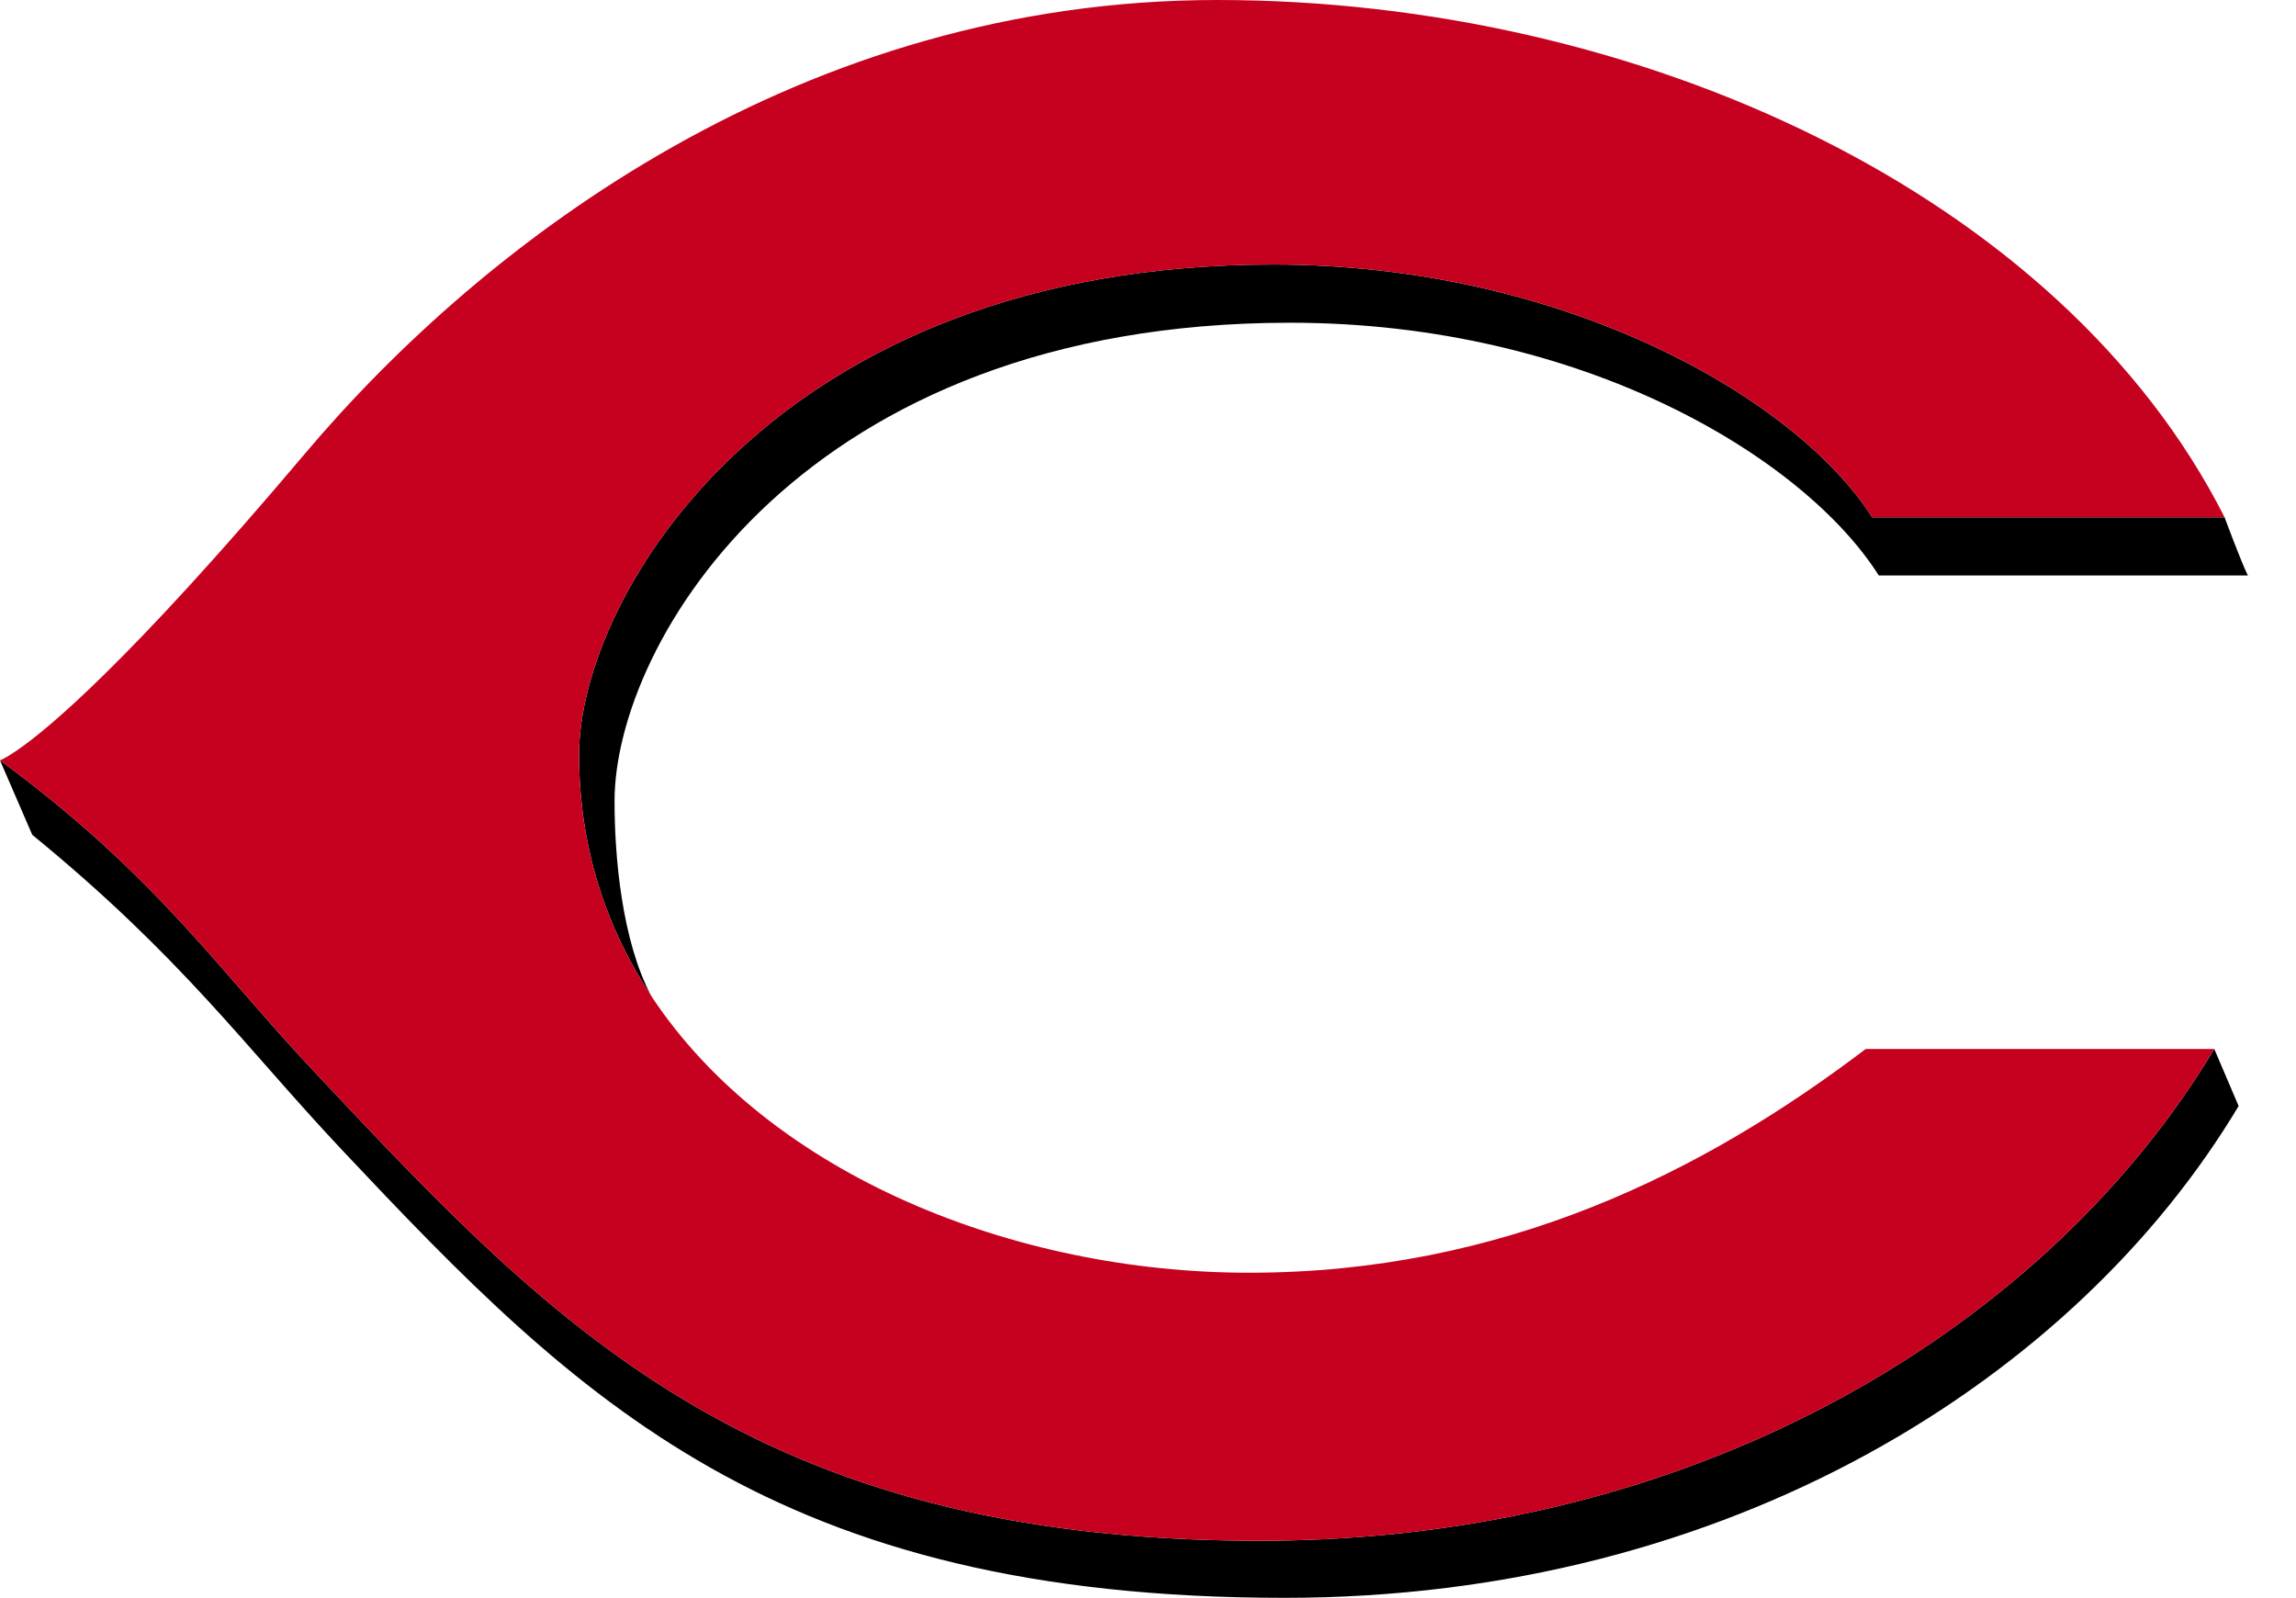
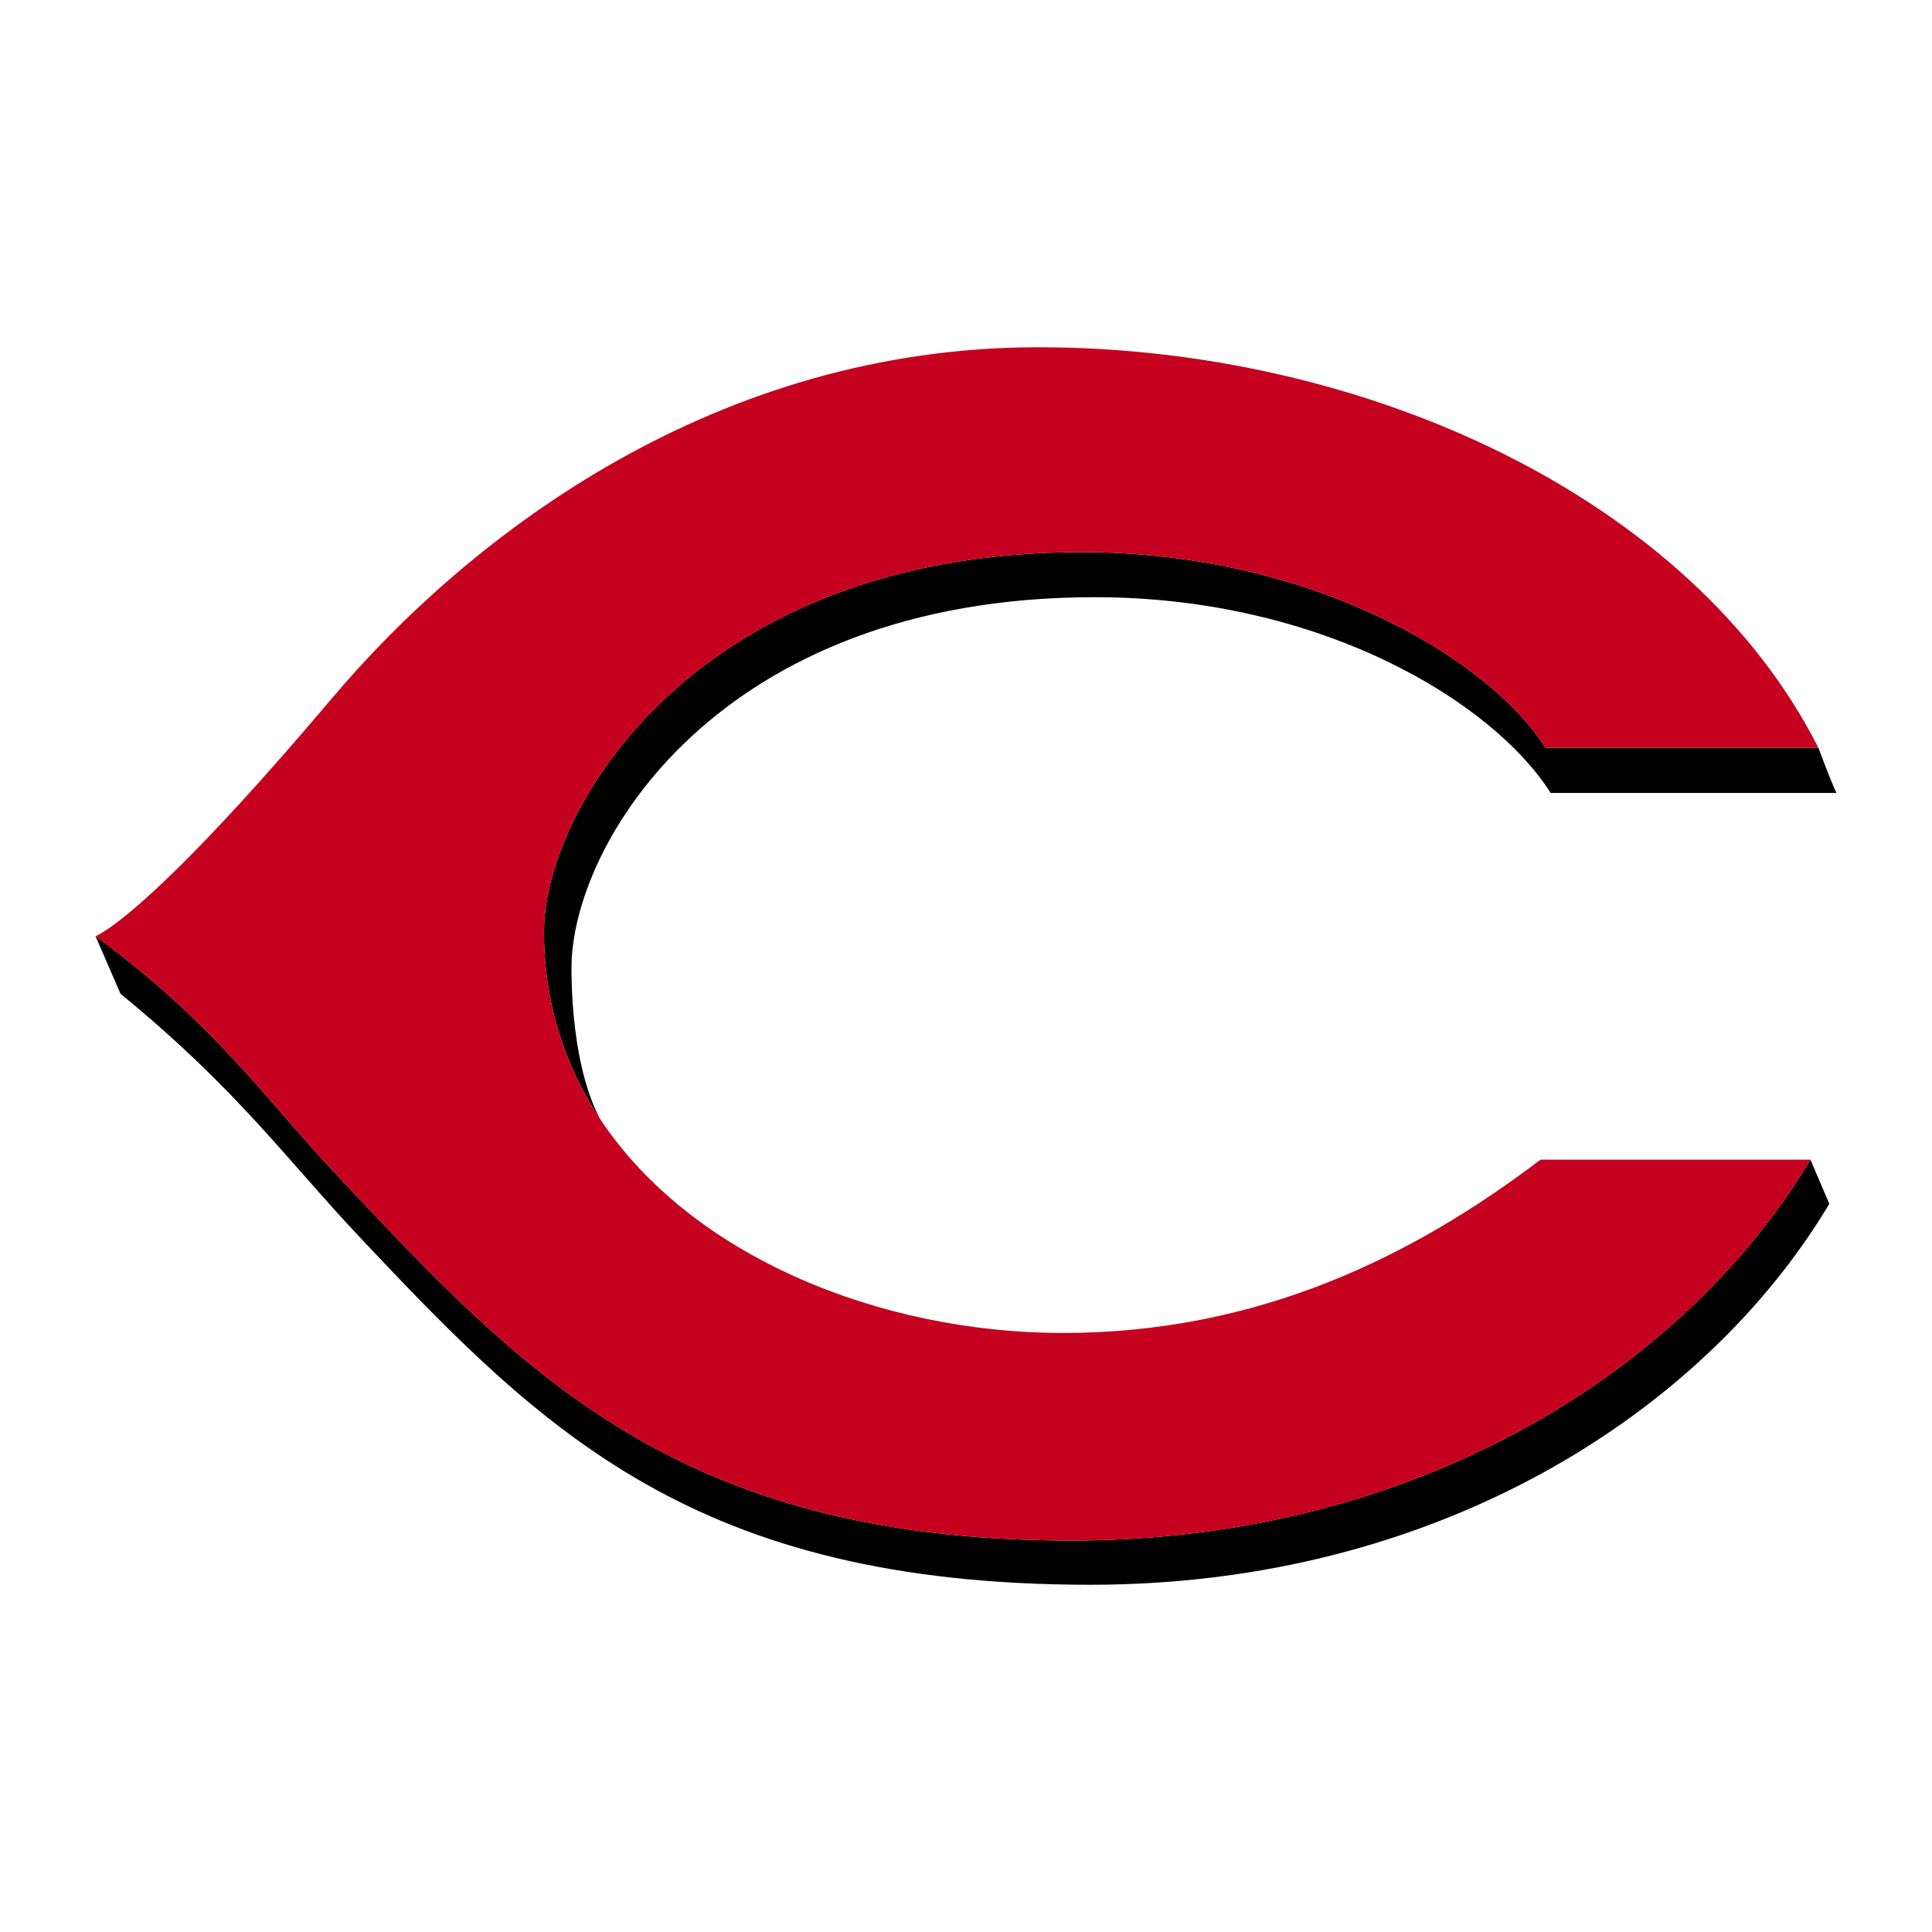
- <svg xmlns="http://www.w3.org/2000/svg" id="eFvDfyCnjSz1" viewBox="0 0 276.123 192.163" shape-rendering="geometricPrecision" text-rendering="geometricPrecision">
-   <path d="M155.155,38.812c35.252,0,61.858,16.273,70.792,30.395h44.388c-.81-1.61-2.8-6.995-2.8-6.995h-42.39C216.21,48.09,188.38,31.815,153.12,31.815c-59.956,0-83.48,39.85-83.48,58.936c0,11.055,3.218,20.775,8.694,29.057-3.58-6.735-4.427-16.88-4.427-23.442c0-19.088,22.635-57.553,81.245-57.553Z" />
-   <path d="M151.546,185.298c-61.294,0-85.39-26.29-113.77-56.43C26.133,116.507,18.856,105.345,0,91.44l3.878,8.955c18.125,14.828,25.61,25.54,37.248,37.898c28.386,30.142,52.07,53.868,113.372,53.868c53.655,0,95.2-26.515,114.725-59.146l-2.93-6.865c-19.54,32.63-61.07,59.146-114.747,59.146Z" />
-   <path d="M153.123,31.815c35.26,0,63.088,16.275,72.022,30.397h42.39C247.883,23.392,197.136,0,146.39,0C96.545,0,58.458,28.746,36.604,54.637C15.41,79.733,5.672,87.78,1.946,90.307C0.58,91.238,0,91.443,0,91.443c18.855,13.904,26.133,25.066,37.776,37.425c28.38,30.14,52.476,56.43,113.77,56.43c53.677,0,95.207-26.514,114.746-59.145h-41.914c-19.62,14.893-43.636,26.91-74.17,26.91-28.2,0-57.656-11.765-71.87-33.256-5.477-8.28-8.696-18.002-8.696-29.056c0-19.086,23.525-58.935,83.48-58.935Z" fill="#c6011f" />
+ <svg xmlns="http://www.w3.org/2000/svg" id="eXG13pwFxWR1" viewBox="0 0 300 300" shape-rendering="geometricPrecision" text-rendering="geometricPrecision">
+   <path d="M155.155,38.812c35.252,0,61.858,16.273,70.792,30.395h44.388c-.81-1.61-2.8-6.995-2.8-6.995h-42.39C216.21,48.09,188.38,31.815,153.12,31.815c-59.956,0-83.48,39.85-83.48,58.936c0,11.055,3.218,20.775,8.694,29.057-3.58-6.735-4.427-16.88-4.427-23.442c0-19.088,22.635-57.553,81.245-57.553Z" transform="translate(14.8325 53.9195)" />
+   <path d="M151.546,185.298c-61.294,0-85.39-26.29-113.77-56.43C26.133,116.507,18.856,105.345,0,91.44l3.878,8.955c18.125,14.828,25.61,25.54,37.248,37.898c28.386,30.142,52.07,53.868,113.372,53.868c53.655,0,95.2-26.515,114.725-59.146l-2.93-6.865c-19.54,32.63-61.07,59.146-114.747,59.146Z" transform="translate(14.8325 53.9195)" />
+   <path d="M153.123,31.815c35.26,0,63.088,16.275,72.022,30.397h42.39C247.883,23.392,197.136,0,146.39,0C96.545,0,58.458,28.746,36.604,54.637C15.41,79.733,5.672,87.78,1.946,90.307C0.58,91.238,0,91.443,0,91.443c18.855,13.904,26.133,25.066,37.776,37.425c28.38,30.14,52.476,56.43,113.77,56.43c53.677,0,95.207-26.514,114.746-59.145h-41.914c-19.62,14.893-43.636,26.91-74.17,26.91-28.2,0-57.656-11.765-71.87-33.256-5.477-8.28-8.696-18.002-8.696-29.056c0-19.086,23.525-58.935,83.48-58.935Z" transform="translate(14.8325 53.9195)" fill="#c6011f" />
</svg>
